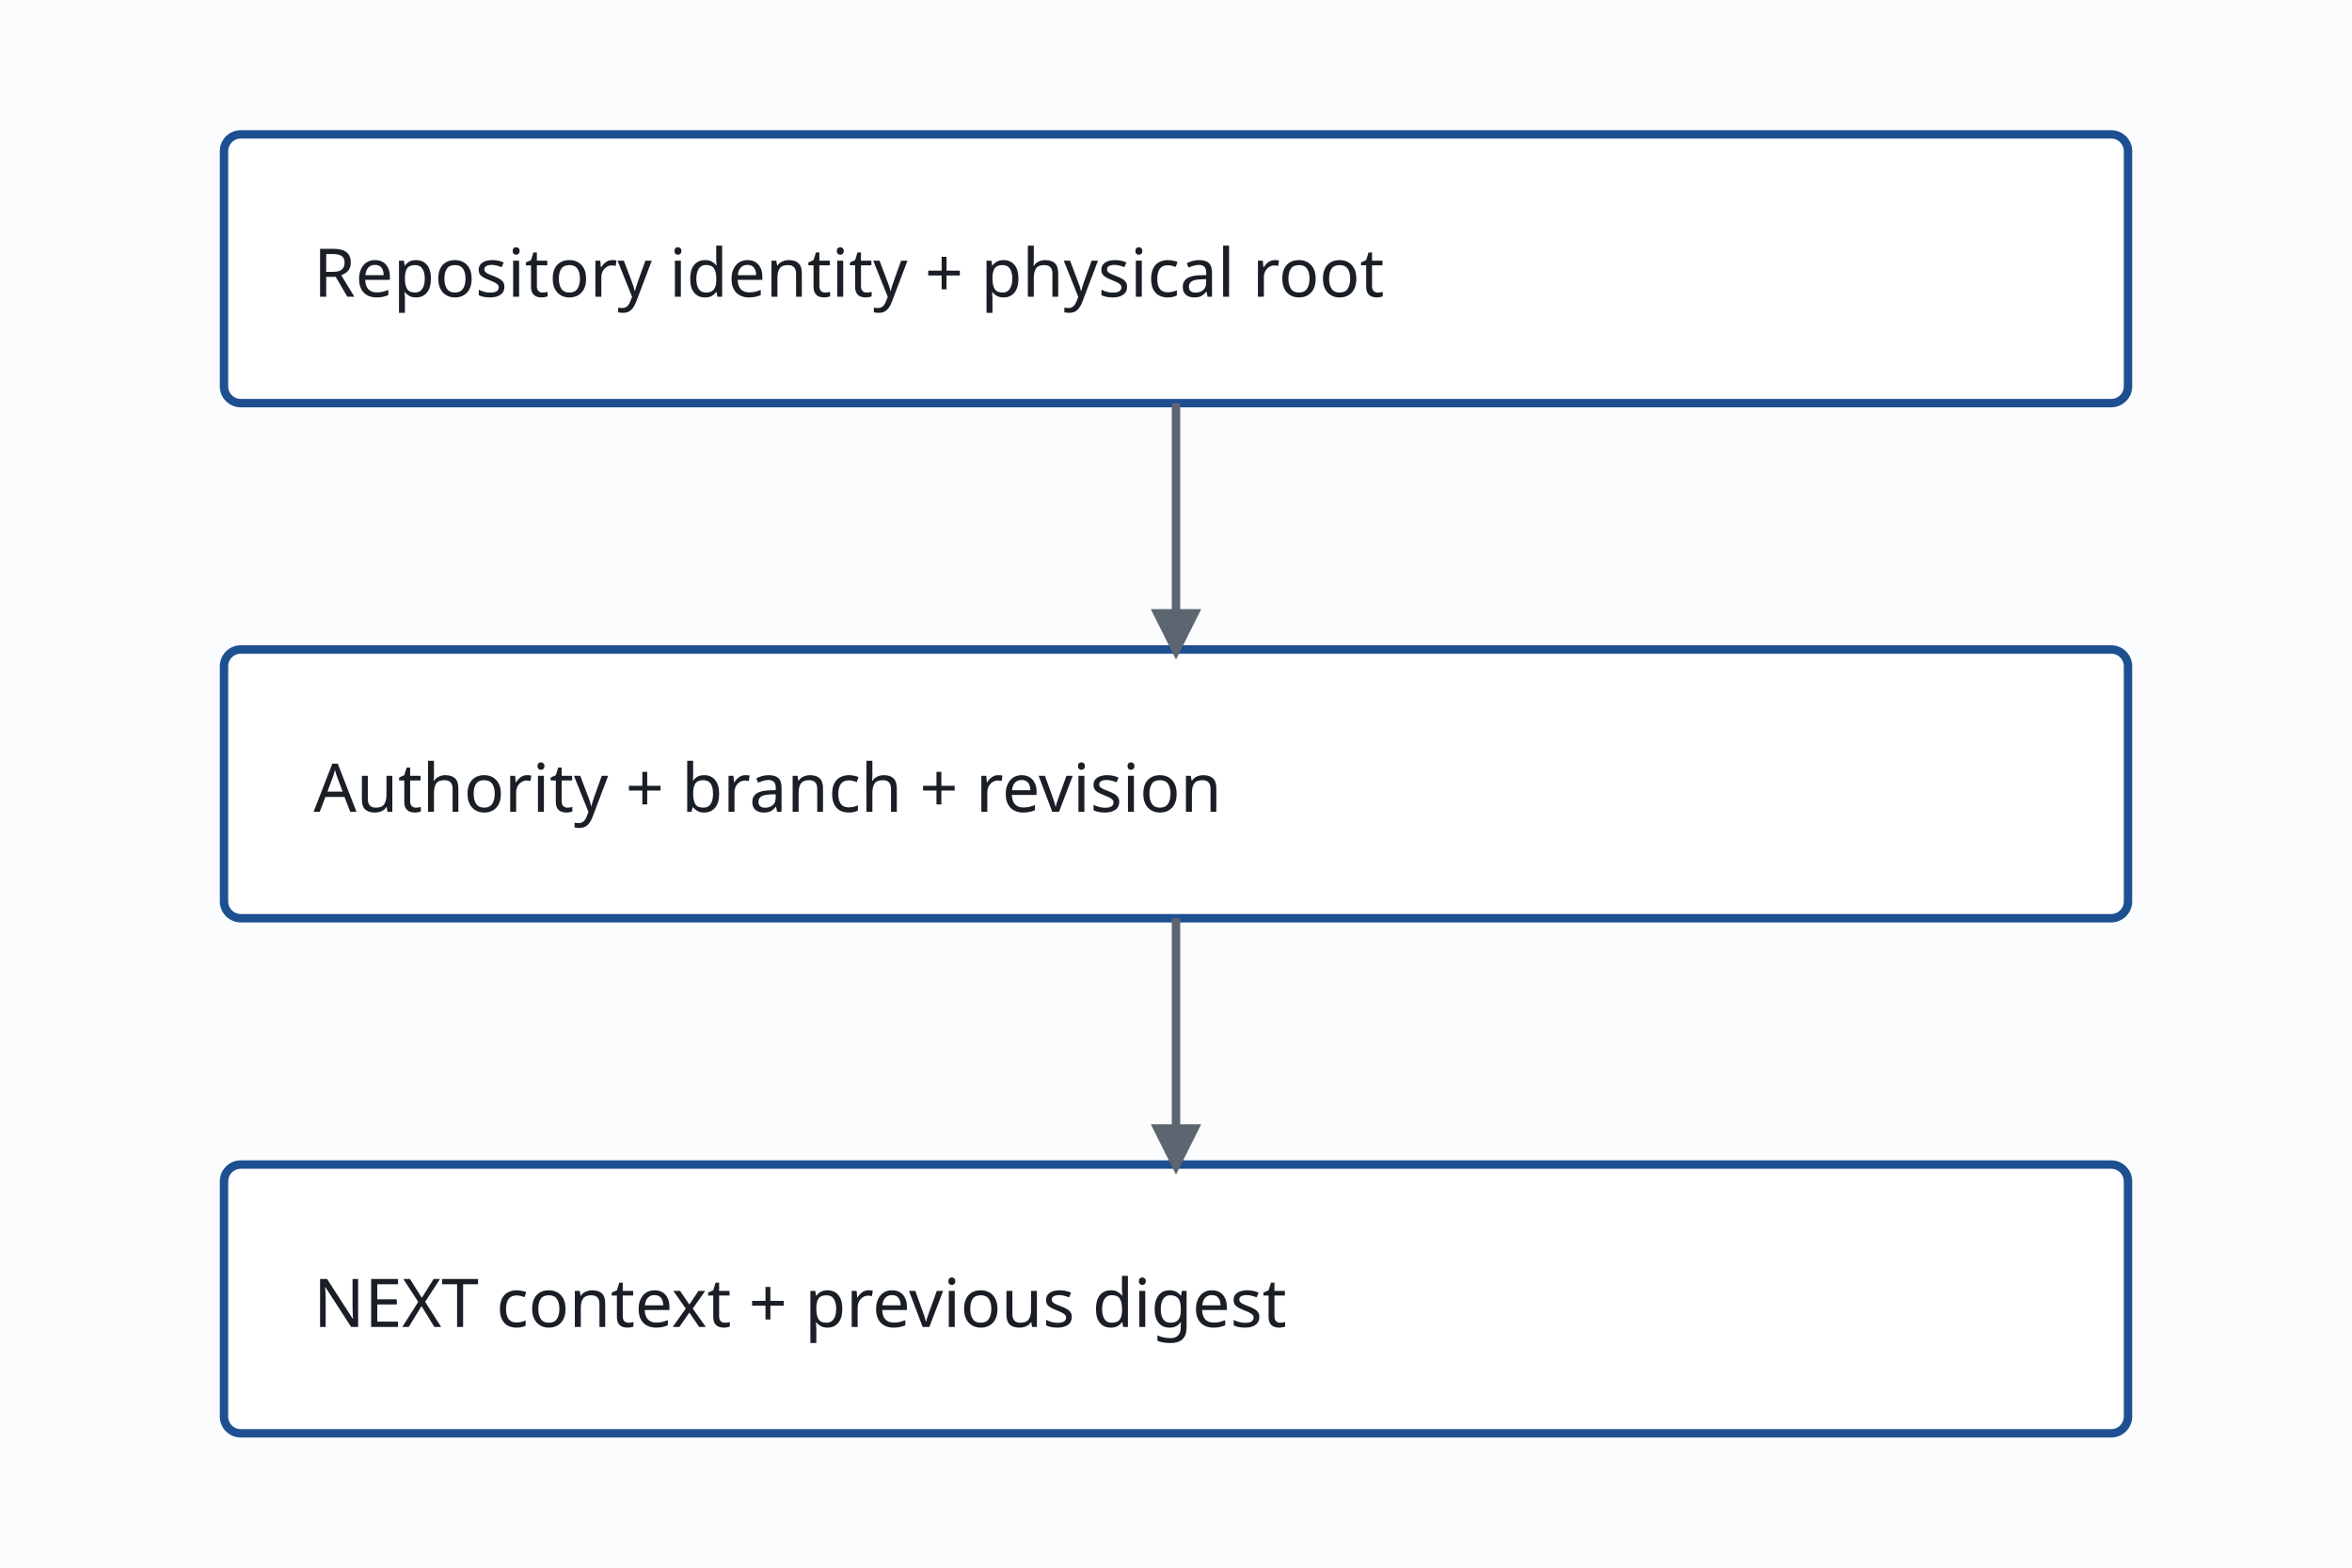
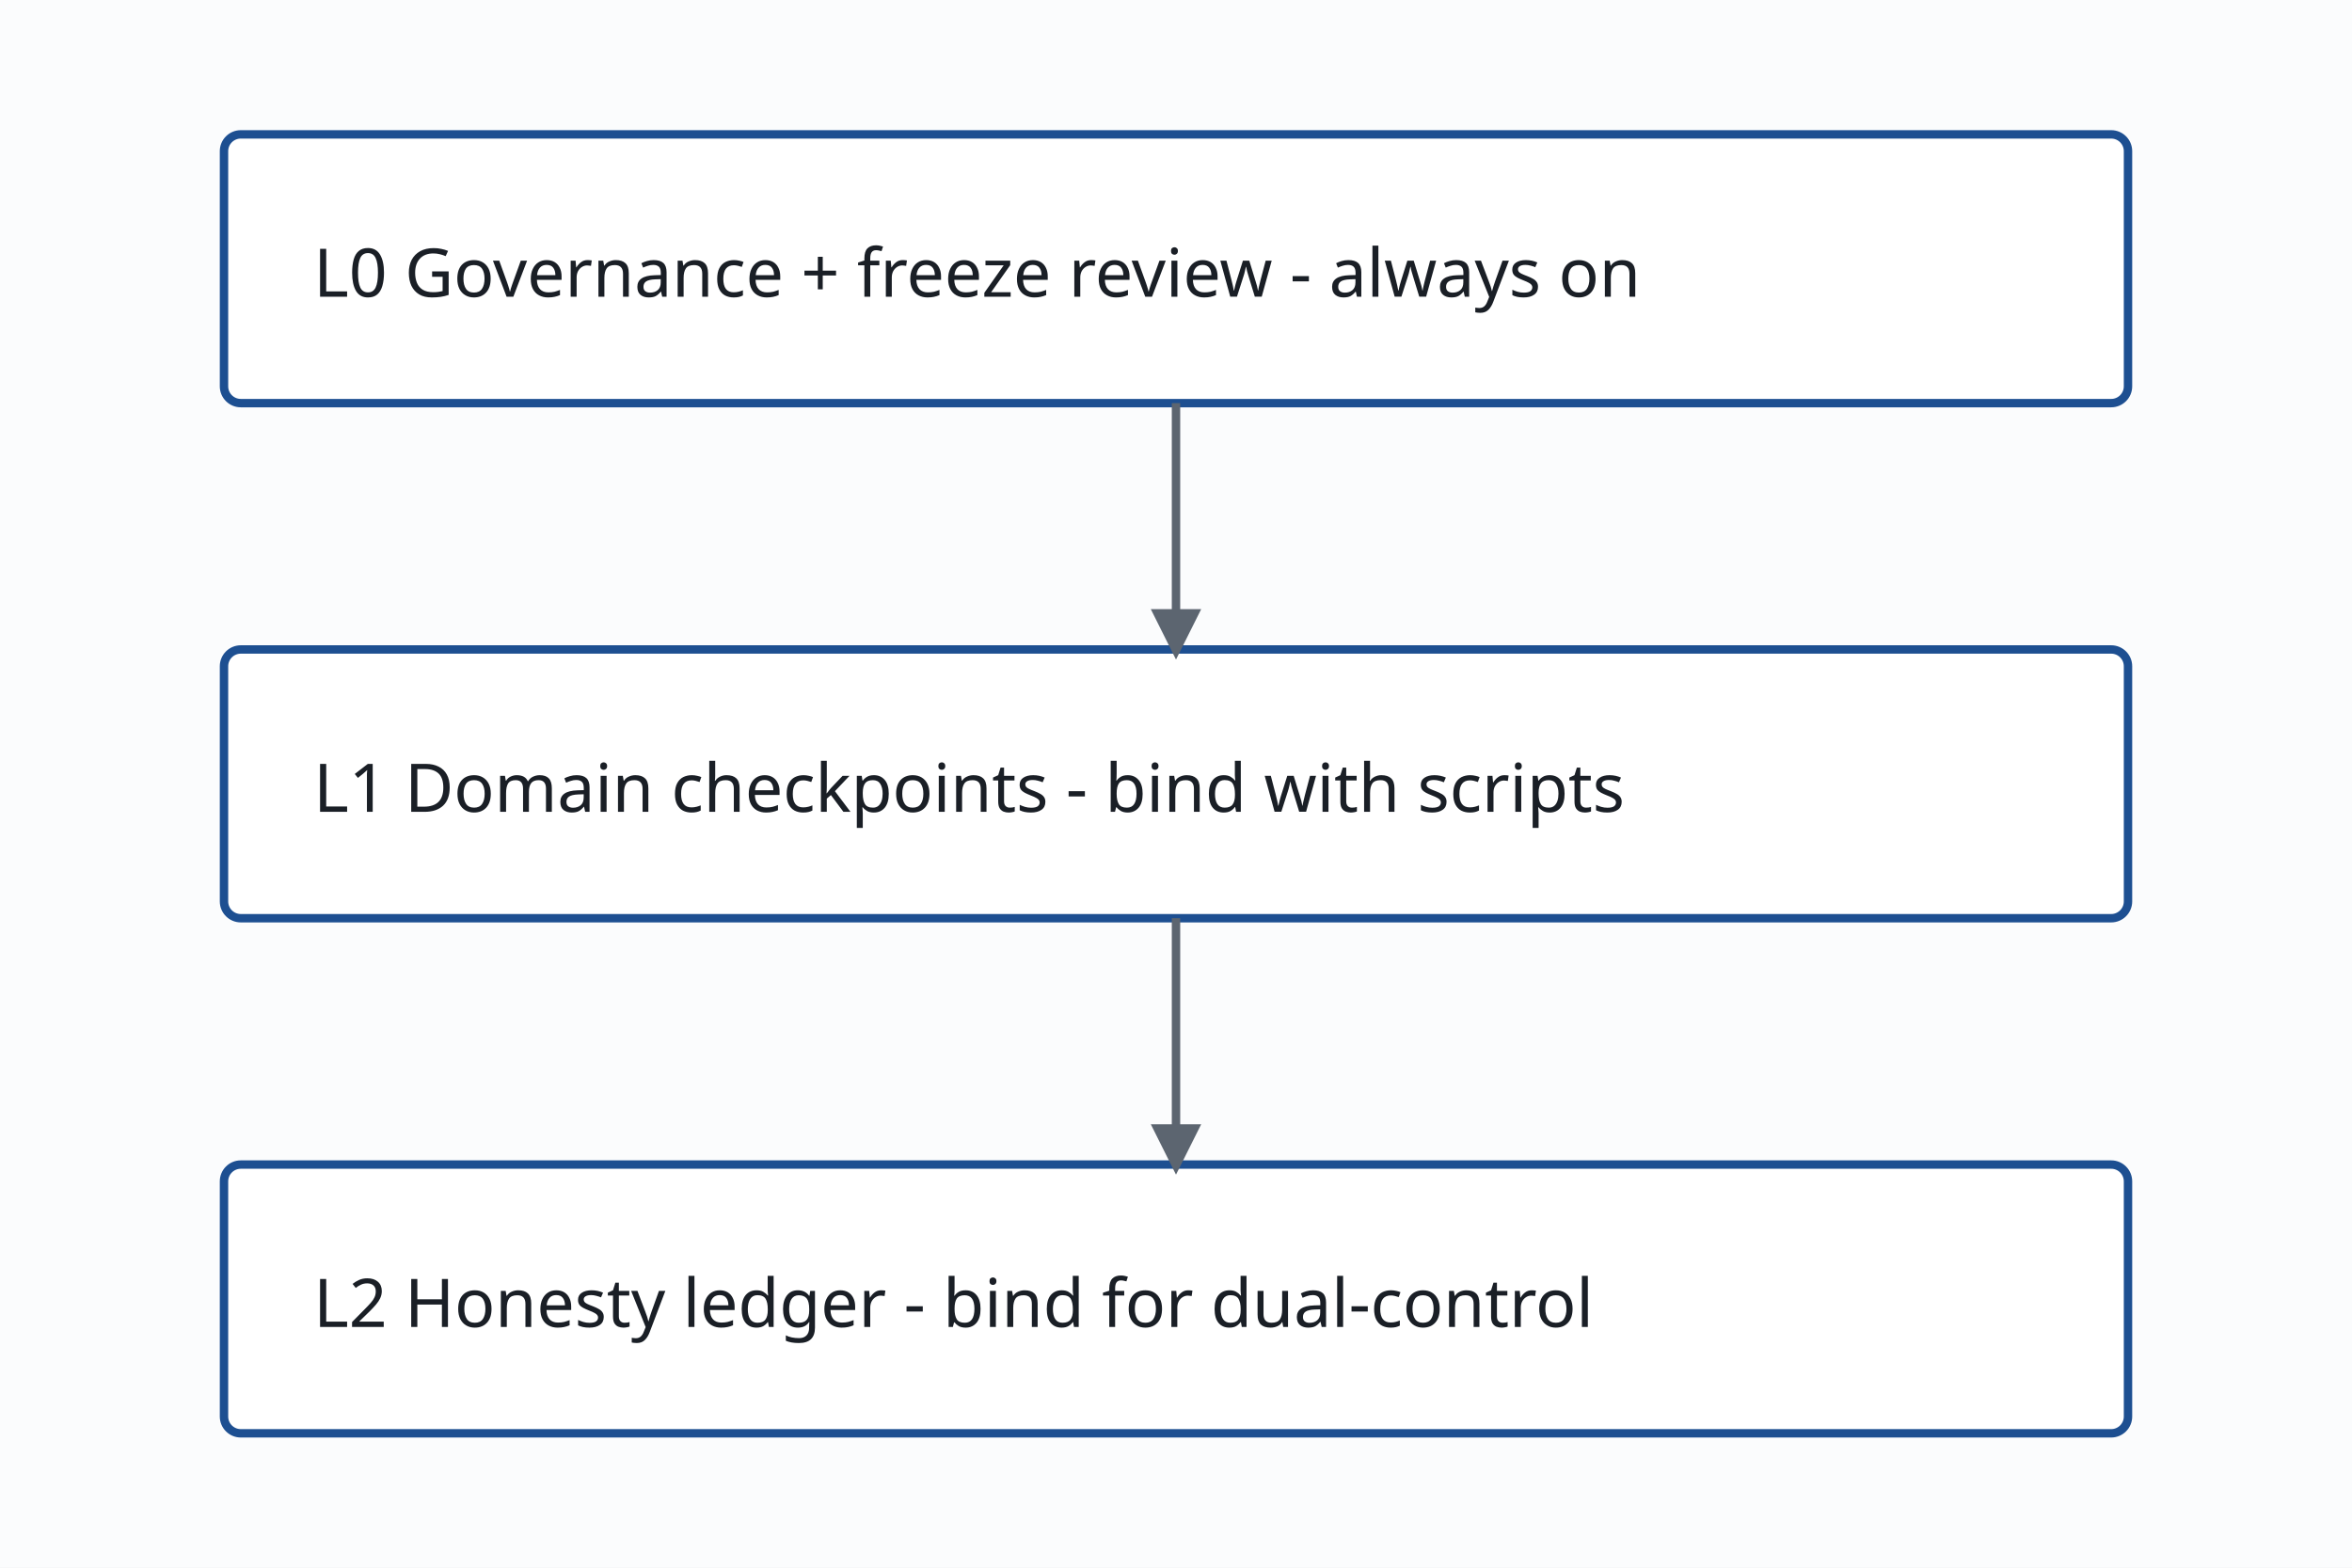
<svg xmlns="http://www.w3.org/2000/svg" viewBox="0 0 420 280" role="img" aria-labelledby="layersTitle layersDesc">
  <rect width="420" height="280" fill="#fbfcfd" />
  <rect x="40" y="24" width="340" height="48" rx="3" fill="#fff" stroke="#1d4f91" stroke-width="1.5" />
-   <text x="56" y="53" font-family="IBM Plex Sans, Segoe UI, sans-serif" font-size="12" fill="#1a1f26">Repository identity + physical root</text>
+   <text x="56" y="53" font-family="IBM Plex Sans, Segoe UI, sans-serif" font-size="12" fill="#1a1f26">L0 Governance + freeze review - always on</text>
  <rect x="40" y="116" width="340" height="48" rx="3" fill="#fff" stroke="#1d4f91" stroke-width="1.5" />
-   <text x="56" y="145" font-family="IBM Plex Sans, Segoe UI, sans-serif" font-size="12" fill="#1a1f26">Authority + branch + revision</text>
+   <text x="56" y="145" font-family="IBM Plex Sans, Segoe UI, sans-serif" font-size="12" fill="#1a1f26">L1 Domain checkpoints - bind with scripts</text>
  <rect x="40" y="208" width="340" height="48" rx="3" fill="#fff" stroke="#1d4f91" stroke-width="1.5" />
-   <text x="56" y="237" font-family="IBM Plex Sans, Segoe UI, sans-serif" font-size="12" fill="#1a1f26">NEXT context + previous digest</text>
+   <text x="56" y="237" font-family="IBM Plex Sans, Segoe UI, sans-serif" font-size="12" fill="#1a1f26">L2 Honesty ledger - bind for dual-control</text>
  <path d="M210 72 V116" stroke="#5c6570" stroke-width="1.5" marker-end="url(#lArrow)" />
  <path d="M210 164 V208" stroke="#5c6570" stroke-width="1.5" marker-end="url(#lArrow)" />
  <defs>
    <marker id="lArrow" viewBox="0 0 10 10" refX="8" refY="5" markerWidth="6" markerHeight="6" orient="auto-start-reverse">
      <path d="M0 0 L10 5 L0 10 z" fill="#5c6570" />
    </marker>
  </defs>
</svg>
